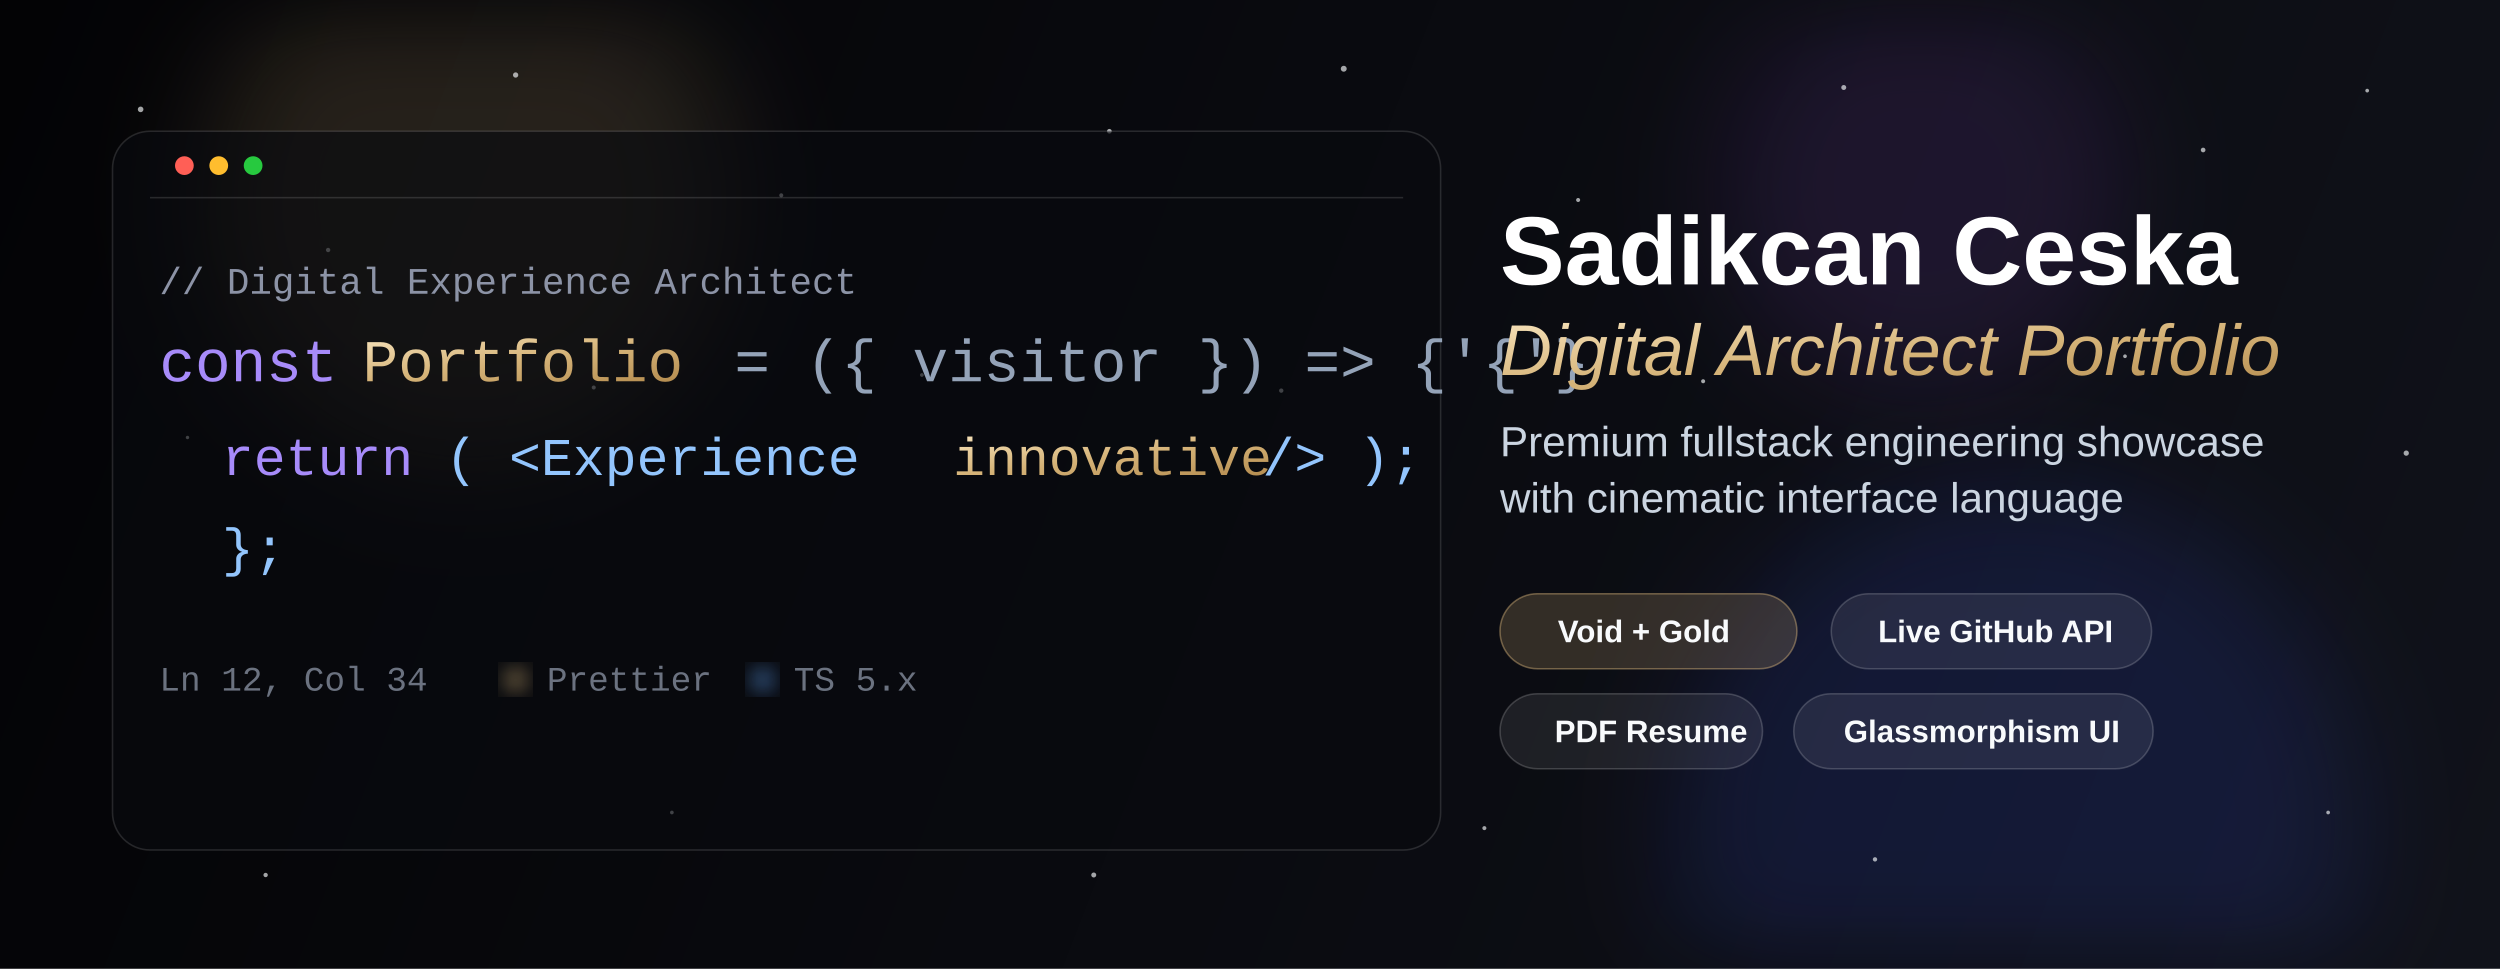
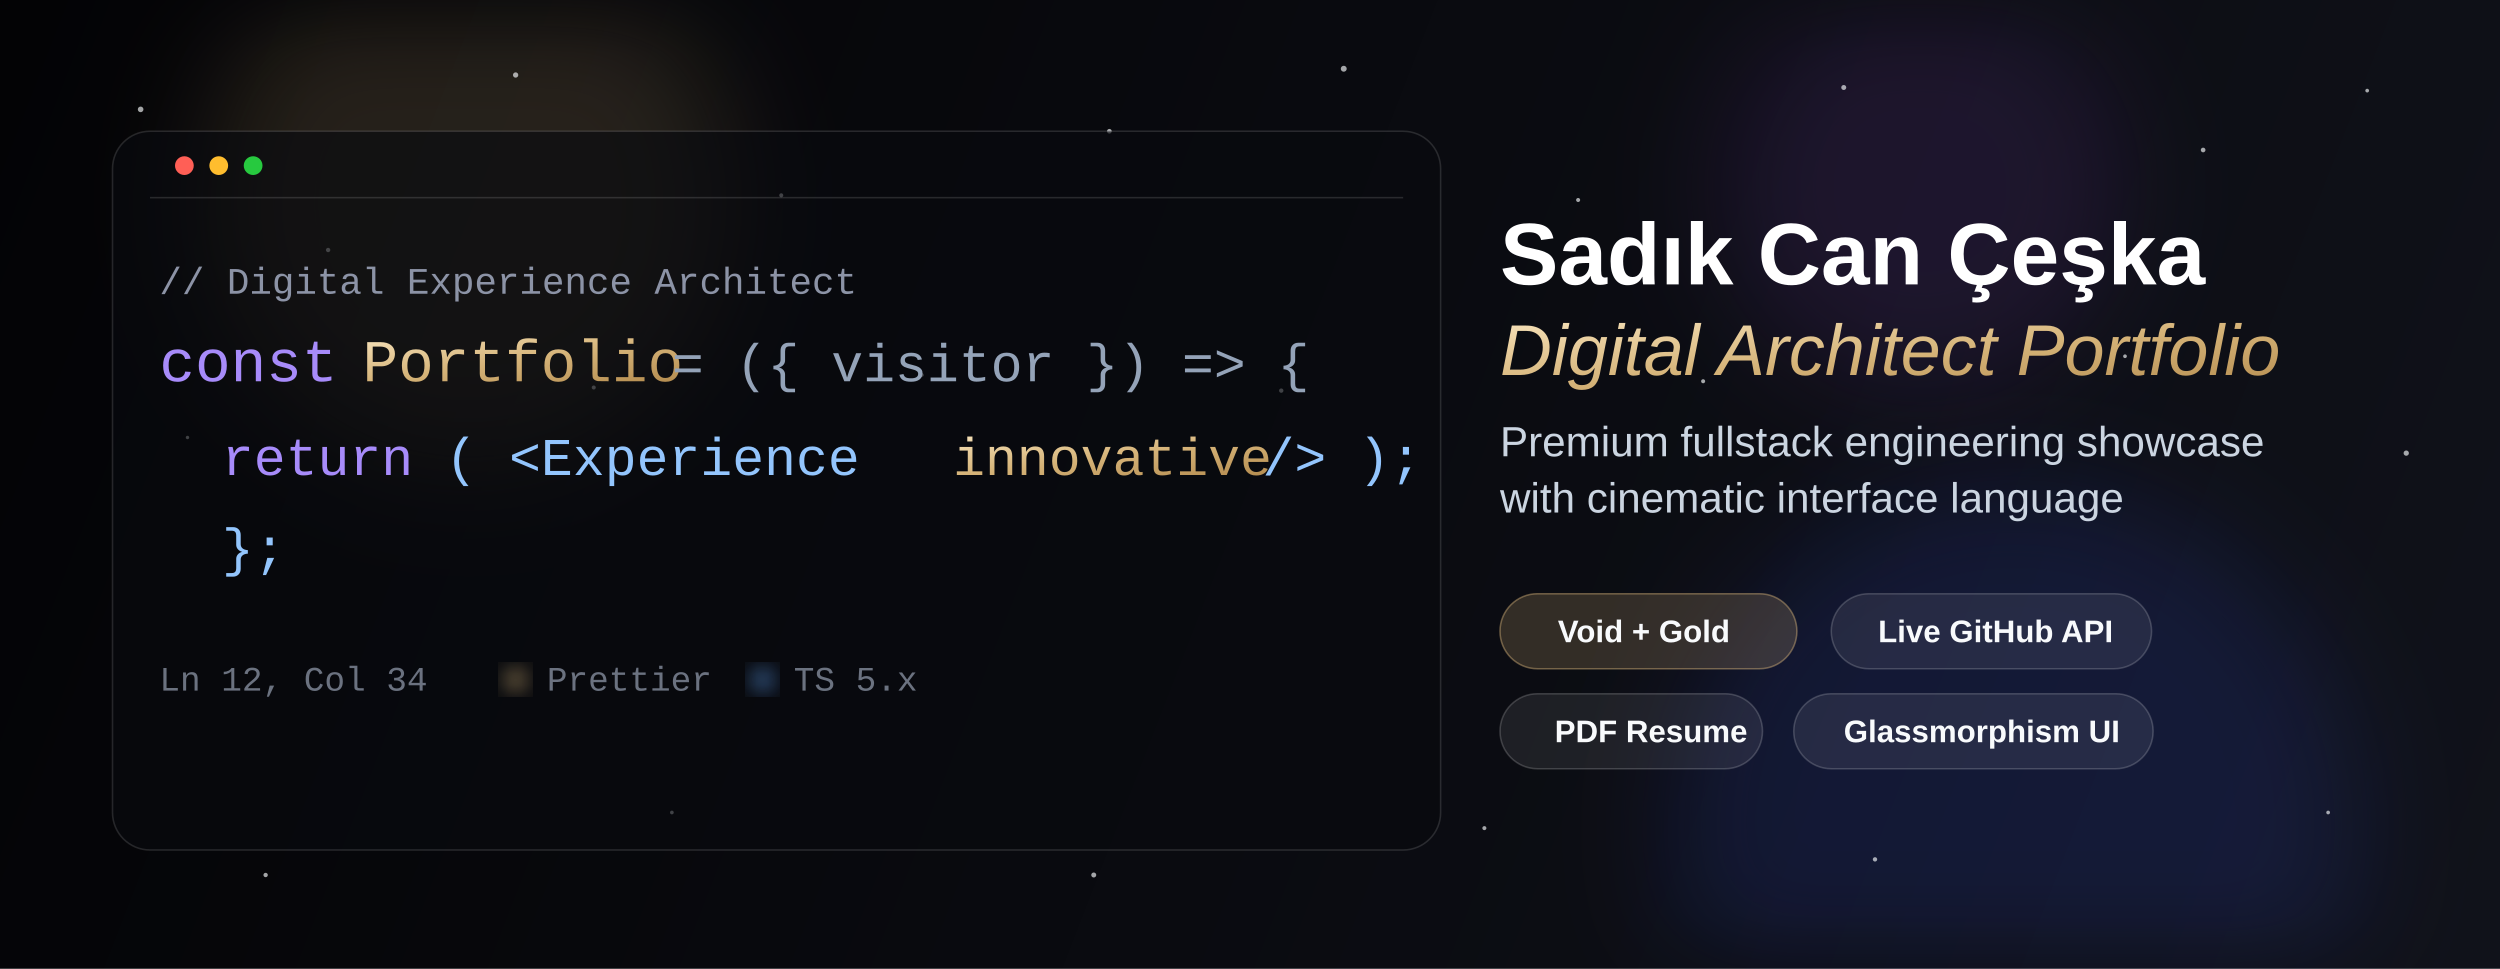
<svg xmlns="http://www.w3.org/2000/svg" width="1600" height="620" viewBox="0 0 1600 620" fill="none">
  <defs>
    <linearGradient id="bg" x1="0" y1="0" x2="1600" y2="620" gradientUnits="userSpaceOnUse">
      <stop offset="0" stop-color="#030305" />
      <stop offset="1" stop-color="#10121A" />
    </linearGradient>
    <linearGradient id="gold" x1="0" y1="0" x2="1" y2="1">
      <stop offset="0" stop-color="#F4DFB6" />
      <stop offset="0.5" stop-color="#D5B378" />
      <stop offset="1" stop-color="#B58D50" />
    </linearGradient>
    <filter id="blur-lg" x="-40%" y="-40%" width="180%" height="180%">
      <feGaussianBlur stdDeviation="36" />
    </filter>
    <filter id="blur-sm" x="-40%" y="-40%" width="180%" height="180%">
      <feGaussianBlur stdDeviation="8" />
    </filter>
+     <clipPath id="code-clip">
+       <rect x="72" y="84" width="850" height="460" rx="24" />
+     </clipPath>
  </defs>
  <rect width="1600" height="620" fill="url(#bg)" />
  <circle cx="300" cy="130" r="170" fill="#D5B378" opacity="0.16" filter="url(#blur-lg)" />
  <circle cx="1290" cy="530" r="220" fill="#3D5AFE" opacity="0.14" filter="url(#blur-lg)" />
  <circle cx="1230" cy="120" r="130" fill="#A855F7" opacity="0.11" filter="url(#blur-lg)" />
  <g opacity="0.65" fill="#F8FAFC">
    <circle cx="90" cy="70" r="1.8" />
    <circle cx="210" cy="160" r="1.4" />
    <circle cx="330" cy="48" r="1.7" />
    <circle cx="500" cy="125" r="1.3" />
    <circle cx="710" cy="84" r="1.5" />
    <circle cx="860" cy="44" r="1.9" />
    <circle cx="1010" cy="128" r="1.3" />
    <circle cx="1180" cy="56" r="1.6" />
    <circle cx="1410" cy="96" r="1.5" />
    <circle cx="1515" cy="58" r="1.2" />
    <circle cx="120" cy="280" r="1.1" />
    <circle cx="380" cy="248" r="1.3" />
    <circle cx="590" cy="240" r="1.2" />
    <circle cx="820" cy="250" r="1.4" />
    <circle cx="1090" cy="244" r="1.3" />
    <circle cx="1360" cy="228" r="1.2" />
    <circle cx="1540" cy="290" r="1.7" />
    <circle cx="170" cy="560" r="1.4" />
    <circle cx="430" cy="520" r="1.2" />
    <circle cx="700" cy="560" r="1.6" />
    <circle cx="950" cy="530" r="1.3" />
    <circle cx="1200" cy="550" r="1.4" />
    <circle cx="1490" cy="520" r="1.2" />
  </g>
  <g>
    <rect x="72" y="84" width="850" height="460" rx="24" fill="#080A0F" fill-opacity="0.64" stroke="#FFFFFF" stroke-opacity="0.13" />
    <rect x="96" y="126" width="802" height="1" fill="#FFFFFF" fill-opacity="0.13" />
    <circle cx="118" cy="106" r="6" fill="#FF5F56" />
    <circle cx="140" cy="106" r="6" fill="#FFBD2E" />
    <circle cx="162" cy="106" r="6" fill="#27C93F" />
-     <text x="102" y="188" fill="#8C93A6" font-size="24" font-family="'Courier New', monospace">// Digital Experience Architect</text>
-     <text x="102" y="244" fill="#A78BFA" font-size="38" font-family="'Courier New', monospace">const</text>
-     <text x="232" y="244" fill="url(#gold)" font-size="38" font-family="'Courier New', monospace">Portfolio</text>
-     <text x="470" y="244" fill="#94A3B8" font-size="38" font-family="'Courier New', monospace">= ({ visitor }) =&gt; {'{'}</text>
-     <text x="142" y="304" fill="#A78BFA" font-size="34" font-family="'Courier New', monospace">return</text>
-     <text x="285" y="304" fill="#93C5FD" font-size="34" font-family="'Courier New', monospace">( &lt;Experience</text>
-     <text x="610" y="304" fill="url(#gold)" font-size="34" font-family="'Courier New', monospace">innovative</text>
-     <text x="808" y="304" fill="#93C5FD" font-size="34" font-family="'Courier New', monospace">/&gt; );</text>
-     <text x="142" y="362" fill="#93C5FD" font-size="34" font-family="'Courier New', monospace">};</text>
-     <text x="102" y="442" fill="#6B7280" font-size="22" font-family="'Courier New', monospace">Ln 12, Col 34</text>
-     <circle cx="330" cy="435" r="6" fill="#D5B378" filter="url(#blur-sm)" />
-     <text x="350" y="442" fill="#6B7280" font-size="22" font-family="'Courier New', monospace">Prettier</text>
-     <circle cx="488" cy="435" r="6" fill="#60A5FA" filter="url(#blur-sm)" />
-     <text x="508" y="442" fill="#6B7280" font-size="22" font-family="'Courier New', monospace">TS 5.x</text>
+     <g clip-path="url(#code-clip)">
+       <text x="102" y="188" fill="#8C93A6" font-size="24" font-family="'Courier New', monospace">// Digital Experience Architect</text>
+       <text x="102" y="244" fill="#A78BFA" font-size="38" font-family="'Courier New', monospace">const</text>
+       <text x="232" y="244" fill="url(#gold)" font-size="38" font-family="'Courier New', monospace">Portfolio</text>
+       <text x="430" y="244" fill="#94A3B8" font-size="34" font-family="'Courier New', monospace">= ({ visitor }) =&gt; {</text>
+       <text x="142" y="304" fill="#A78BFA" font-size="34" font-family="'Courier New', monospace">return</text>
+       <text x="285" y="304" fill="#93C5FD" font-size="34" font-family="'Courier New', monospace">( &lt;Experience</text>
+       <text x="610" y="304" fill="url(#gold)" font-size="34" font-family="'Courier New', monospace">innovative</text>
+       <text x="808" y="304" fill="#93C5FD" font-size="34" font-family="'Courier New', monospace">/&gt; );</text>
+       <text x="142" y="362" fill="#93C5FD" font-size="34" font-family="'Courier New', monospace">};</text>
+       <text x="102" y="442" fill="#6B7280" font-size="22" font-family="'Courier New', monospace">Ln 12, Col 34</text>
+       <circle cx="330" cy="435" r="6" fill="#D5B378" filter="url(#blur-sm)" />
+       <text x="350" y="442" fill="#6B7280" font-size="22" font-family="'Courier New', monospace">Prettier</text>
+       <circle cx="488" cy="435" r="6" fill="#60A5FA" filter="url(#blur-sm)" />
+       <text x="508" y="442" fill="#6B7280" font-size="22" font-family="'Courier New', monospace">TS 5.x</text>
+     </g>
  </g>
  <g>
-     <text x="960" y="182" fill="#FFFFFF" font-size="62" font-family="'Segoe UI', Arial, sans-serif" font-weight="700">Sadikcan Ceska</text>
+     <text x="960" y="182" fill="#FFFFFF" font-size="56" font-family="'Segoe UI', Arial, sans-serif" font-weight="700">Sadık Can Çeşka</text>
    <text x="960" y="240" fill="url(#gold)" font-size="46" font-family="'Segoe UI', Arial, sans-serif" font-style="italic">Digital Architect Portfolio</text>
    <text x="960" y="292" fill="#CBD5E1" font-size="27" font-family="'Segoe UI', Arial, sans-serif">Premium fullstack engineering showcase</text>
    <text x="960" y="328" fill="#CBD5E1" font-size="27" font-family="'Segoe UI', Arial, sans-serif">with cinematic interface language</text>
    <g font-family="'Segoe UI', Arial, sans-serif" font-size="20" font-weight="600">
      <rect x="960" y="380" width="190" height="48" rx="24" fill="#D5B378" fill-opacity="0.2" stroke="#D5B378" stroke-opacity="0.45" />
      <text x="997" y="411" fill="#F8FAFC">Void + Gold</text>
      <rect x="1172" y="380" width="205" height="48" rx="24" fill="#FFFFFF" fill-opacity="0.08" stroke="#FFFFFF" stroke-opacity="0.18" />
      <text x="1202" y="411" fill="#F8FAFC">Live GitHub API</text>
      <rect x="960" y="444" width="168" height="48" rx="24" fill="#FFFFFF" fill-opacity="0.08" stroke="#FFFFFF" stroke-opacity="0.18" />
      <text x="995" y="475" fill="#F8FAFC">PDF Resume</text>
      <rect x="1148" y="444" width="230" height="48" rx="24" fill="#FFFFFF" fill-opacity="0.08" stroke="#FFFFFF" stroke-opacity="0.18" />
      <text x="1180" y="475" fill="#F8FAFC">Glassmorphism UI</text>
    </g>
  </g>
</svg>
